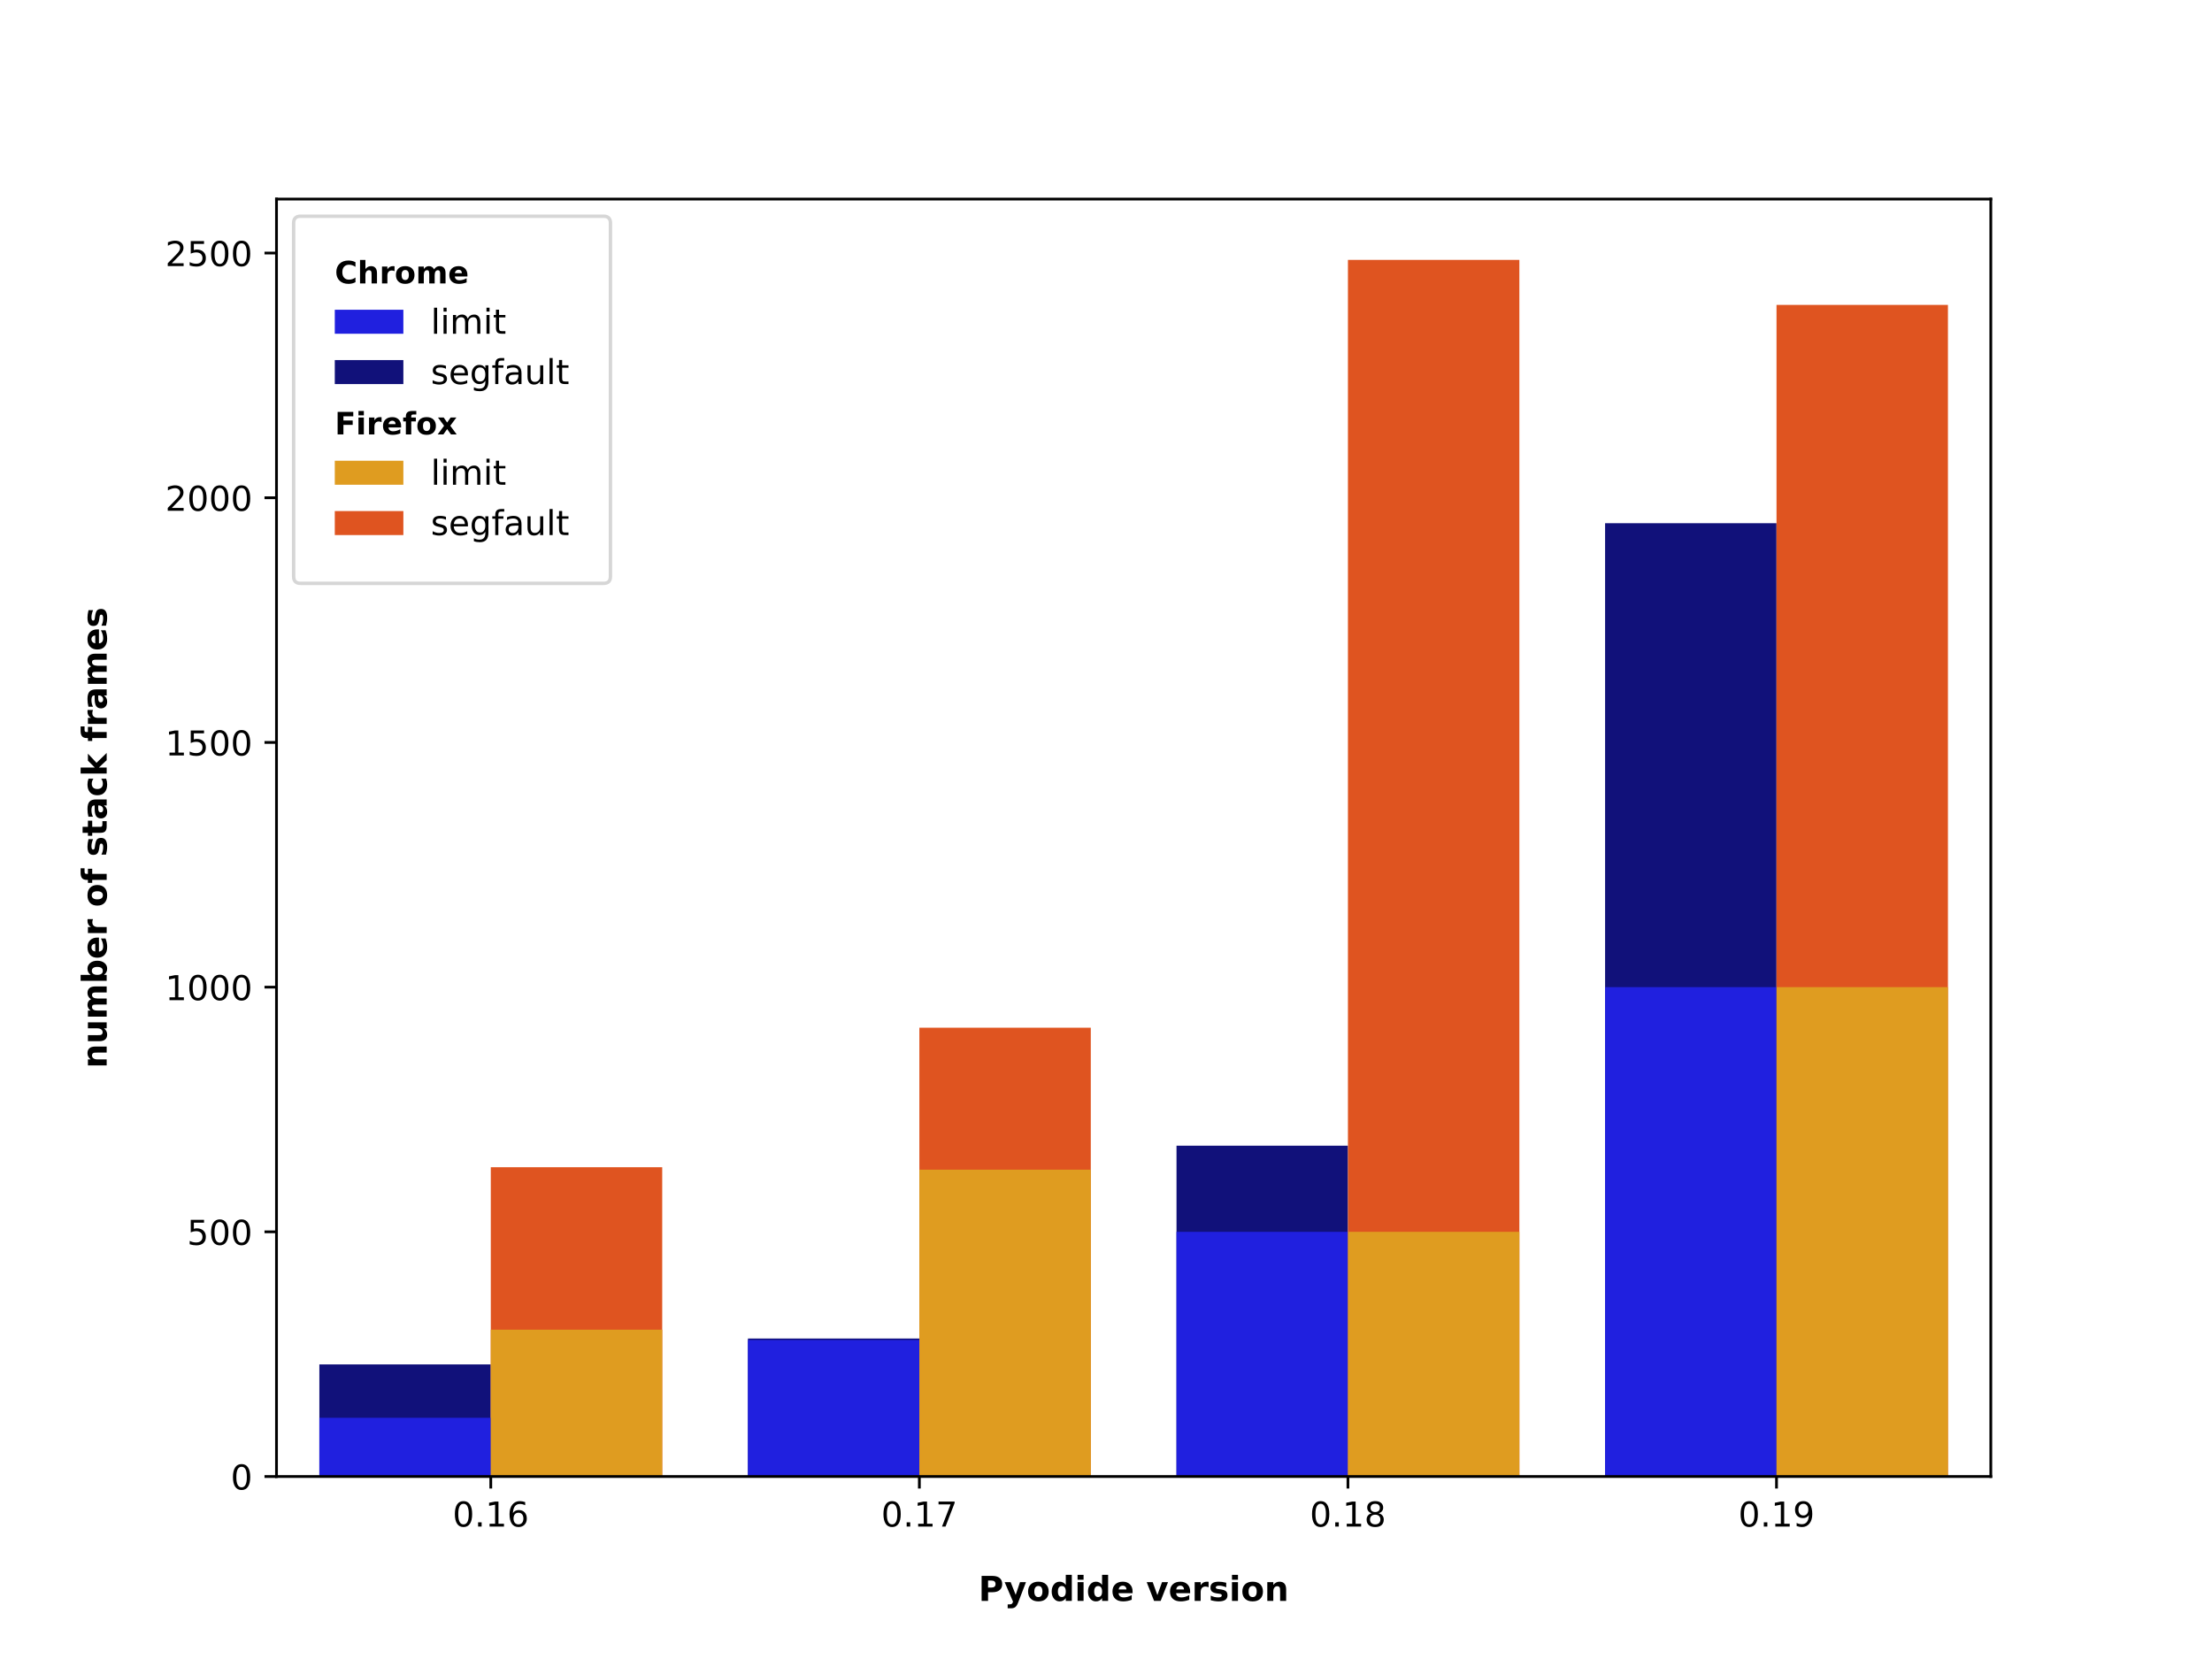
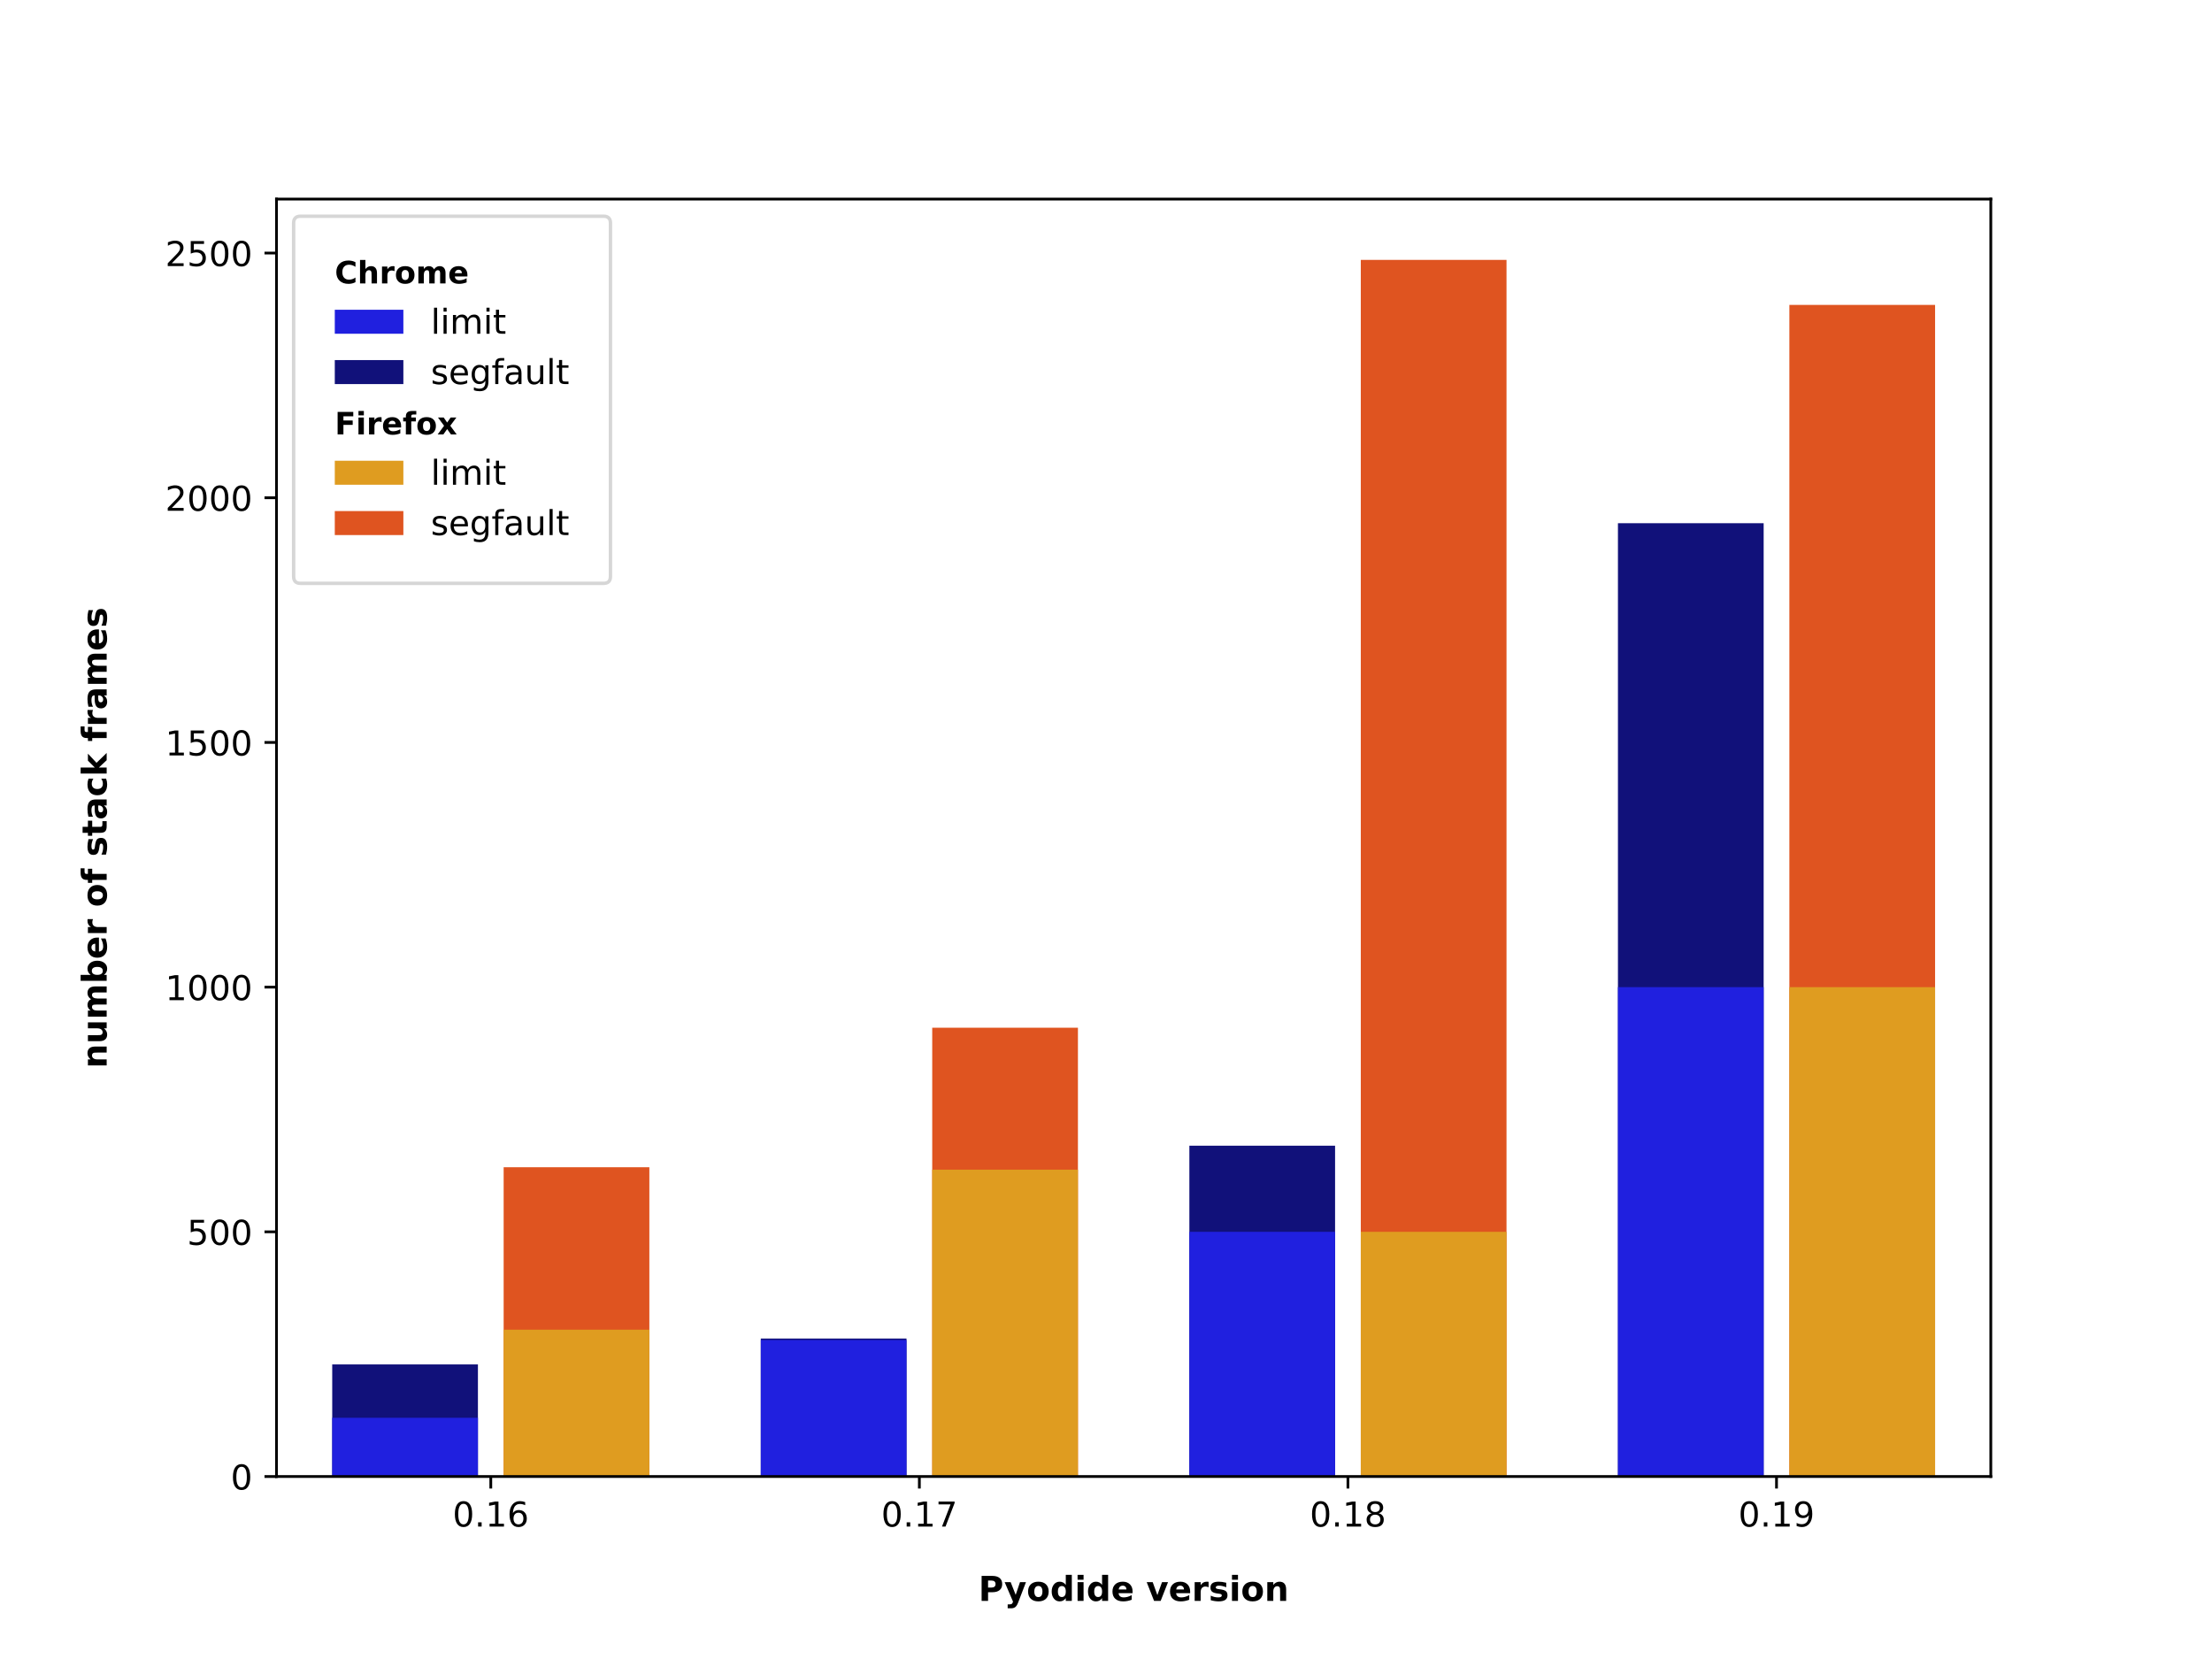
<svg xmlns="http://www.w3.org/2000/svg" xmlns:xlink="http://www.w3.org/1999/xlink" width="645.12pt" height="483.84pt" viewBox="0 0 645.12 483.84" version="1.1">
  <defs>
    <style type="text/css">*{stroke-linejoin: round; stroke-linecap: butt}</style>
  </defs>
  <g id="figure_1">
    <g id="patch_1">
      <path d="M 0 483.84  L 645.12 483.84  L 645.12 0  L 0 0  z " style="fill: #ffffff" />
    </g>
    <g id="axes_1">
      <g id="patch_2">
        <path d="M 80.64 430.618  L 580.608 430.618  L 580.608 58.061  L 80.64 58.061  z " style="fill: #ffffff" />
      </g>
      <g id="patch_3">
-         <path d="M 93.139 430.618  L 143.136 430.618  L 143.136 397.933  L 93.139 397.933  z " clip-path="url(#p24adb97da8)" style="fill: #11117a" />
+         <path d="M 96.889 430.618  L 139.386 430.618  L 139.386 397.933  L 96.889 397.933  z " clip-path="url(#pd36dda5c1a)" style="fill: #11117a" />
      </g>
      <g id="patch_4">
-         <path d="M 218.131 430.618  L 268.128 430.618  L 268.128 390.369  L 218.131 390.369  z " clip-path="url(#p24adb97da8)" style="fill: #11117a" />
+         <path d="M 221.881 430.618  L 264.378 430.618  L 264.378 390.369  L 221.881 390.369  z " clip-path="url(#pd36dda5c1a)" style="fill: #11117a" />
      </g>
      <g id="patch_5">
-         <path d="M 343.123 430.618  L 393.12 430.618  L 393.12 334.135  L 343.123 334.135  z " clip-path="url(#p24adb97da8)" style="fill: #11117a" />
+         <path d="M 346.873 430.618  L 389.37 430.618  L 389.37 334.135  L 346.873 334.135  z " clip-path="url(#pd36dda5c1a)" style="fill: #11117a" />
      </g>
      <g id="patch_6">
-         <path d="M 468.115 430.618  L 518.112 430.618  L 518.112 152.588  L 468.115 152.588  z " clip-path="url(#p24adb97da8)" style="fill: #11117a" />
+         <path d="M 471.865 430.618  L 514.362 430.618  L 514.362 152.588  L 471.865 152.588  z " clip-path="url(#pd36dda5c1a)" style="fill: #11117a" />
      </g>
      <g id="patch_7">
-         <path d="M 143.136 430.618  L 193.133 430.618  L 193.133 340.415  L 143.136 340.415  z " clip-path="url(#p24adb97da8)" style="fill: #df5420" />
+         <path d="M 146.886 430.618  L 189.383 430.618  L 189.383 340.415  L 146.886 340.415  z " clip-path="url(#pd36dda5c1a)" style="fill: #df5420" />
      </g>
      <g id="patch_8">
-         <path d="M 268.128 430.618  L 318.125 430.618  L 318.125 299.738  L 268.128 299.738  z " clip-path="url(#p24adb97da8)" style="fill: #df5420" />
+         <path d="M 271.878 430.618  L 314.375 430.618  L 314.375 299.738  L 271.878 299.738  z " clip-path="url(#pd36dda5c1a)" style="fill: #df5420" />
      </g>
      <g id="patch_9">
-         <path d="M 393.12 430.618  L 443.117 430.618  L 443.117 75.802  L 393.12 75.802  z " clip-path="url(#p24adb97da8)" style="fill: #df5420" />
+         <path d="M 396.87 430.618  L 439.367 430.618  L 439.367 75.802  L 396.87 75.802  z " clip-path="url(#pd36dda5c1a)" style="fill: #df5420" />
      </g>
      <g id="patch_10">
-         <path d="M 518.112 430.618  L 568.109 430.618  L 568.109 88.932  L 518.112 88.932  z " clip-path="url(#p24adb97da8)" style="fill: #df5420" />
+         <path d="M 521.862 430.618  L 564.359 430.618  L 564.359 88.932  L 521.862 88.932  z " clip-path="url(#pd36dda5c1a)" style="fill: #df5420" />
      </g>
      <g id="patch_11">
-         <path d="M 93.139 430.618  L 143.136 430.618  L 143.136 413.491  L 93.139 413.491  z " clip-path="url(#p24adb97da8)" style="fill: #2020df" />
+         <path d="M 96.889 430.618  L 139.386 430.618  L 139.386 413.491  L 96.889 413.491  z " clip-path="url(#pd36dda5c1a)" style="fill: #2020df" />
      </g>
      <g id="patch_12">
-         <path d="M 218.131 430.618  L 268.128 430.618  L 268.128 390.797  L 218.131 390.797  z " clip-path="url(#p24adb97da8)" style="fill: #2020df" />
+         <path d="M 221.881 430.618  L 264.378 430.618  L 264.378 390.797  L 221.881 390.797  z " clip-path="url(#pd36dda5c1a)" style="fill: #2020df" />
      </g>
      <g id="patch_13">
-         <path d="M 343.123 430.618  L 393.12 430.618  L 393.12 359.255  L 343.123 359.255  z " clip-path="url(#p24adb97da8)" style="fill: #2020df" />
+         <path d="M 346.873 430.618  L 389.37 430.618  L 389.37 359.255  L 346.873 359.255  z " clip-path="url(#pd36dda5c1a)" style="fill: #2020df" />
      </g>
      <g id="patch_14">
-         <path d="M 468.115 430.618  L 518.112 430.618  L 518.112 287.892  L 468.115 287.892  z " clip-path="url(#p24adb97da8)" style="fill: #2020df" />
+         <path d="M 471.865 430.618  L 514.362 430.618  L 514.362 287.892  L 471.865 287.892  z " clip-path="url(#pd36dda5c1a)" style="fill: #2020df" />
      </g>
      <g id="patch_15">
-         <path d="M 143.136 430.618  L 193.133 430.618  L 193.133 387.8  L 143.136 387.8  z " clip-path="url(#p24adb97da8)" style="fill: #df9c20" />
+         <path d="M 146.886 430.618  L 189.383 430.618  L 189.383 387.8  L 146.886 387.8  z " clip-path="url(#pd36dda5c1a)" style="fill: #df9c20" />
      </g>
      <g id="patch_16">
-         <path d="M 268.128 430.618  L 318.125 430.618  L 318.125 341.129  L 268.128 341.129  z " clip-path="url(#p24adb97da8)" style="fill: #df9c20" />
+         <path d="M 271.878 430.618  L 314.375 430.618  L 314.375 341.129  L 271.878 341.129  z " clip-path="url(#pd36dda5c1a)" style="fill: #df9c20" />
      </g>
      <g id="patch_17">
-         <path d="M 393.12 430.618  L 443.117 430.618  L 443.117 359.255  L 393.12 359.255  z " clip-path="url(#p24adb97da8)" style="fill: #df9c20" />
+         <path d="M 396.87 430.618  L 439.367 430.618  L 439.367 359.255  L 396.87 359.255  z " clip-path="url(#pd36dda5c1a)" style="fill: #df9c20" />
      </g>
      <g id="patch_18">
-         <path d="M 518.112 430.618  L 568.109 430.618  L 568.109 287.892  L 518.112 287.892  z " clip-path="url(#p24adb97da8)" style="fill: #df9c20" />
+         <path d="M 521.862 430.618  L 564.359 430.618  L 564.359 287.892  L 521.862 287.892  z " clip-path="url(#pd36dda5c1a)" style="fill: #df9c20" />
      </g>
      <g id="matplotlib.axis_1">
        <g id="xtick_1">
          <g id="line2d_1">
            <defs>
-               <path id="ma77d7851dc" d="M 0 0  L 0 3.5  " style="stroke: #000000; stroke-width: 0.8" />
-             </defs>
-             <g>
-               <use xlink:href="#ma77d7851dc" x="143.136" y="430.618" style="stroke: #000000; stroke-width: 0.8" />
+               <path id="m8cd1ab6ae0" d="M 0 0  L 0 3.5  " style="stroke: #000000; stroke-width: 0.8" />
+             </defs>
+             <g>
+               <use xlink:href="#m8cd1ab6ae0" x="143.136" y="430.618" style="stroke: #000000; stroke-width: 0.8" />
            </g>
          </g>
          <g id="text_1">
            <g transform="translate(132.0032 445.216)scale(0.1 -0.1)">
              <defs>
                <path id="DejaVuSans-30" d="M 2034 4250  Q 1547 4250 1301 3770  Q 1056 3291 1056 2328  Q 1056 1369 1301 889  Q 1547 409 2034 409  Q 2525 409 2770 889  Q 3016 1369 3016 2328  Q 3016 3291 2770 3770  Q 2525 4250 2034 4250  z M 2034 4750  Q 2819 4750 3233 4129  Q 3647 3509 3647 2328  Q 3647 1150 3233 529  Q 2819 -91 2034 -91  Q 1250 -91 836 529  Q 422 1150 422 2328  Q 422 3509 836 4129  Q 1250 4750 2034 4750  z " transform="scale(0.015625)" />
                <path id="DejaVuSans-2e" d="M 684 794  L 1344 794  L 1344 0  L 684 0  L 684 794  z " transform="scale(0.015625)" />
                <path id="DejaVuSans-31" d="M 794 531  L 1825 531  L 1825 4091  L 703 3866  L 703 4441  L 1819 4666  L 2450 4666  L 2450 531  L 3481 531  L 3481 0  L 794 0  L 794 531  z " transform="scale(0.015625)" />
                <path id="DejaVuSans-36" d="M 2113 2584  Q 1688 2584 1439 2293  Q 1191 2003 1191 1497  Q 1191 994 1439 701  Q 1688 409 2113 409  Q 2538 409 2786 701  Q 3034 994 3034 1497  Q 3034 2003 2786 2293  Q 2538 2584 2113 2584  z M 3366 4563  L 3366 3988  Q 3128 4100 2886 4159  Q 2644 4219 2406 4219  Q 1781 4219 1451 3797  Q 1122 3375 1075 2522  Q 1259 2794 1537 2939  Q 1816 3084 2150 3084  Q 2853 3084 3261 2657  Q 3669 2231 3669 1497  Q 3669 778 3244 343  Q 2819 -91 2113 -91  Q 1303 -91 875 529  Q 447 1150 447 2328  Q 447 3434 972 4092  Q 1497 4750 2381 4750  Q 2619 4750 2861 4703  Q 3103 4656 3366 4563  z " transform="scale(0.015625)" />
              </defs>
              <use xlink:href="#DejaVuSans-30" />
              <use xlink:href="#DejaVuSans-2e" x="63.623" />
              <use xlink:href="#DejaVuSans-31" x="95.41" />
              <use xlink:href="#DejaVuSans-36" x="159.033" />
            </g>
          </g>
        </g>
        <g id="xtick_2">
          <g id="line2d_2">
            <g>
-               <use xlink:href="#ma77d7851dc" x="268.128" y="430.618" style="stroke: #000000; stroke-width: 0.8" />
+               <use xlink:href="#m8cd1ab6ae0" x="268.128" y="430.618" style="stroke: #000000; stroke-width: 0.8" />
            </g>
          </g>
          <g id="text_2">
            <g transform="translate(256.9952 445.216)scale(0.1 -0.1)">
              <defs>
                <path id="DejaVuSans-37" d="M 525 4666  L 3525 4666  L 3525 4397  L 1831 0  L 1172 0  L 2766 4134  L 525 4134  L 525 4666  z " transform="scale(0.015625)" />
              </defs>
              <use xlink:href="#DejaVuSans-30" />
              <use xlink:href="#DejaVuSans-2e" x="63.623" />
              <use xlink:href="#DejaVuSans-31" x="95.41" />
              <use xlink:href="#DejaVuSans-37" x="159.033" />
            </g>
          </g>
        </g>
        <g id="xtick_3">
          <g id="line2d_3">
            <g>
-               <use xlink:href="#ma77d7851dc" x="393.12" y="430.618" style="stroke: #000000; stroke-width: 0.8" />
+               <use xlink:href="#m8cd1ab6ae0" x="393.12" y="430.618" style="stroke: #000000; stroke-width: 0.8" />
            </g>
          </g>
          <g id="text_3">
            <g transform="translate(381.9872 445.216)scale(0.1 -0.1)">
              <defs>
                <path id="DejaVuSans-38" d="M 2034 2216  Q 1584 2216 1326 1975  Q 1069 1734 1069 1313  Q 1069 891 1326 650  Q 1584 409 2034 409  Q 2484 409 2743 651  Q 3003 894 3003 1313  Q 3003 1734 2745 1975  Q 2488 2216 2034 2216  z M 1403 2484  Q 997 2584 770 2862  Q 544 3141 544 3541  Q 544 4100 942 4425  Q 1341 4750 2034 4750  Q 2731 4750 3128 4425  Q 3525 4100 3525 3541  Q 3525 3141 3298 2862  Q 3072 2584 2669 2484  Q 3125 2378 3379 2068  Q 3634 1759 3634 1313  Q 3634 634 3220 271  Q 2806 -91 2034 -91  Q 1263 -91 848 271  Q 434 634 434 1313  Q 434 1759 690 2068  Q 947 2378 1403 2484  z M 1172 3481  Q 1172 3119 1398 2916  Q 1625 2713 2034 2713  Q 2441 2713 2670 2916  Q 2900 3119 2900 3481  Q 2900 3844 2670 4047  Q 2441 4250 2034 4250  Q 1625 4250 1398 4047  Q 1172 3844 1172 3481  z " transform="scale(0.015625)" />
              </defs>
              <use xlink:href="#DejaVuSans-30" />
              <use xlink:href="#DejaVuSans-2e" x="63.623" />
              <use xlink:href="#DejaVuSans-31" x="95.41" />
              <use xlink:href="#DejaVuSans-38" x="159.033" />
            </g>
          </g>
        </g>
        <g id="xtick_4">
          <g id="line2d_4">
            <g>
-               <use xlink:href="#ma77d7851dc" x="518.112" y="430.618" style="stroke: #000000; stroke-width: 0.8" />
+               <use xlink:href="#m8cd1ab6ae0" x="518.112" y="430.618" style="stroke: #000000; stroke-width: 0.8" />
            </g>
          </g>
          <g id="text_4">
            <g transform="translate(506.9792 445.216)scale(0.1 -0.1)">
              <defs>
                <path id="DejaVuSans-39" d="M 703 97  L 703 672  Q 941 559 1184 500  Q 1428 441 1663 441  Q 2288 441 2617 861  Q 2947 1281 2994 2138  Q 2813 1869 2534 1725  Q 2256 1581 1919 1581  Q 1219 1581 811 2004  Q 403 2428 403 3163  Q 403 3881 828 4315  Q 1253 4750 1959 4750  Q 2769 4750 3195 4129  Q 3622 3509 3622 2328  Q 3622 1225 3098 567  Q 2575 -91 1691 -91  Q 1453 -91 1209 -44  Q 966 3 703 97  z M 1959 2075  Q 2384 2075 2632 2365  Q 2881 2656 2881 3163  Q 2881 3666 2632 3958  Q 2384 4250 1959 4250  Q 1534 4250 1286 3958  Q 1038 3666 1038 3163  Q 1038 2656 1286 2365  Q 1534 2075 1959 2075  z " transform="scale(0.015625)" />
              </defs>
              <use xlink:href="#DejaVuSans-30" />
              <use xlink:href="#DejaVuSans-2e" x="63.623" />
              <use xlink:href="#DejaVuSans-31" x="95.41" />
              <use xlink:href="#DejaVuSans-39" x="159.033" />
            </g>
          </g>
        </g>
        <g id="text_5">
          <g transform="translate(285.3662 466.8942)scale(0.1 -0.1)">
            <defs>
              <path id="DejaVuSans-Bold-50" d="M 588 4666  L 2584 4666  Q 3475 4666 3951 4270  Q 4428 3875 4428 3144  Q 4428 2409 3951 2014  Q 3475 1619 2584 1619  L 1791 1619  L 1791 0  L 588 0  L 588 4666  z M 1791 3794  L 1791 2491  L 2456 2491  Q 2806 2491 2997 2661  Q 3188 2831 3188 3144  Q 3188 3456 2997 3625  Q 2806 3794 2456 3794  L 1791 3794  z " transform="scale(0.015625)" />
              <path id="DejaVuSans-Bold-79" d="M 78 3500  L 1197 3500  L 2138 1125  L 2938 3500  L 4056 3500  L 2584 -331  Q 2363 -916 2067 -1148  Q 1772 -1381 1288 -1381  L 641 -1381  L 641 -647  L 991 -647  Q 1275 -647 1404 -556  Q 1534 -466 1606 -231  L 1638 -134  L 78 3500  z " transform="scale(0.015625)" />
              <path id="DejaVuSans-Bold-6f" d="M 2203 2784  Q 1831 2784 1636 2517  Q 1441 2250 1441 1747  Q 1441 1244 1636 976  Q 1831 709 2203 709  Q 2569 709 2762 976  Q 2956 1244 2956 1747  Q 2956 2250 2762 2517  Q 2569 2784 2203 2784  z M 2203 3584  Q 3106 3584 3614 3096  Q 4122 2609 4122 1747  Q 4122 884 3614 396  Q 3106 -91 2203 -91  Q 1297 -91 786 396  Q 275 884 275 1747  Q 275 2609 786 3096  Q 1297 3584 2203 3584  z " transform="scale(0.015625)" />
              <path id="DejaVuSans-Bold-64" d="M 2919 2988  L 2919 4863  L 4044 4863  L 4044 0  L 2919 0  L 2919 506  Q 2688 197 2409 53  Q 2131 -91 1766 -91  Q 1119 -91 703 423  Q 288 938 288 1747  Q 288 2556 703 3070  Q 1119 3584 1766 3584  Q 2128 3584 2408 3439  Q 2688 3294 2919 2988  z M 2181 722  Q 2541 722 2730 984  Q 2919 1247 2919 1747  Q 2919 2247 2730 2509  Q 2541 2772 2181 2772  Q 1825 2772 1636 2509  Q 1447 2247 1447 1747  Q 1447 1247 1636 984  Q 1825 722 2181 722  z " transform="scale(0.015625)" />
              <path id="DejaVuSans-Bold-69" d="M 538 3500  L 1656 3500  L 1656 0  L 538 0  L 538 3500  z M 538 4863  L 1656 4863  L 1656 3950  L 538 3950  L 538 4863  z " transform="scale(0.015625)" />
              <path id="DejaVuSans-Bold-65" d="M 4031 1759  L 4031 1441  L 1416 1441  Q 1456 1047 1700 850  Q 1944 653 2381 653  Q 2734 653 3104 758  Q 3475 863 3866 1075  L 3866 213  Q 3469 63 3072 -14  Q 2675 -91 2278 -91  Q 1328 -91 801 392  Q 275 875 275 1747  Q 275 2603 792 3093  Q 1309 3584 2216 3584  Q 3041 3584 3536 3087  Q 4031 2591 4031 1759  z M 2881 2131  Q 2881 2450 2695 2645  Q 2509 2841 2209 2841  Q 1884 2841 1681 2658  Q 1478 2475 1428 2131  L 2881 2131  z " transform="scale(0.015625)" />
              <path id="DejaVuSans-Bold-20" transform="scale(0.015625)" />
              <path id="DejaVuSans-Bold-76" d="M 97 3500  L 1216 3500  L 2088 1081  L 2956 3500  L 4078 3500  L 2700 0  L 1472 0  L 97 3500  z " transform="scale(0.015625)" />
              <path id="DejaVuSans-Bold-72" d="M 3138 2547  Q 2991 2616 2845 2648  Q 2700 2681 2553 2681  Q 2122 2681 1889 2404  Q 1656 2128 1656 1613  L 1656 0  L 538 0  L 538 3500  L 1656 3500  L 1656 2925  Q 1872 3269 2151 3426  Q 2431 3584 2822 3584  Q 2878 3584 2943 3579  Q 3009 3575 3134 3559  L 3138 2547  z " transform="scale(0.015625)" />
              <path id="DejaVuSans-Bold-73" d="M 3272 3391  L 3272 2541  Q 2913 2691 2578 2766  Q 2244 2841 1947 2841  Q 1628 2841 1473 2761  Q 1319 2681 1319 2516  Q 1319 2381 1436 2309  Q 1553 2238 1856 2203  L 2053 2175  Q 2913 2066 3209 1816  Q 3506 1566 3506 1031  Q 3506 472 3093 190  Q 2681 -91 1863 -91  Q 1516 -91 1145 -36  Q 775 19 384 128  L 384 978  Q 719 816 1070 734  Q 1422 653 1784 653  Q 2113 653 2278 743  Q 2444 834 2444 1013  Q 2444 1163 2330 1236  Q 2216 1309 1875 1350  L 1678 1375  Q 931 1469 631 1722  Q 331 1975 331 2491  Q 331 3047 712 3315  Q 1094 3584 1881 3584  Q 2191 3584 2531 3537  Q 2872 3491 3272 3391  z " transform="scale(0.015625)" />
              <path id="DejaVuSans-Bold-6e" d="M 4056 2131  L 4056 0  L 2931 0  L 2931 347  L 2931 1631  Q 2931 2084 2911 2256  Q 2891 2428 2841 2509  Q 2775 2619 2662 2680  Q 2550 2741 2406 2741  Q 2056 2741 1856 2470  Q 1656 2200 1656 1722  L 1656 0  L 538 0  L 538 3500  L 1656 3500  L 1656 2988  Q 1909 3294 2193 3439  Q 2478 3584 2822 3584  Q 3428 3584 3742 3212  Q 4056 2841 4056 2131  z " transform="scale(0.015625)" />
            </defs>
            <use xlink:href="#DejaVuSans-Bold-50" />
            <use xlink:href="#DejaVuSans-Bold-79" x="75.166" />
            <use xlink:href="#DejaVuSans-Bold-6f" x="140.352" />
            <use xlink:href="#DejaVuSans-Bold-64" x="209.053" />
            <use xlink:href="#DejaVuSans-Bold-69" x="280.635" />
            <use xlink:href="#DejaVuSans-Bold-64" x="314.912" />
            <use xlink:href="#DejaVuSans-Bold-65" x="386.494" />
            <use xlink:href="#DejaVuSans-Bold-20" x="454.316" />
            <use xlink:href="#DejaVuSans-Bold-76" x="489.131" />
            <use xlink:href="#DejaVuSans-Bold-65" x="554.316" />
            <use xlink:href="#DejaVuSans-Bold-72" x="622.139" />
            <use xlink:href="#DejaVuSans-Bold-73" x="671.455" />
            <use xlink:href="#DejaVuSans-Bold-69" x="730.977" />
            <use xlink:href="#DejaVuSans-Bold-6f" x="765.254" />
            <use xlink:href="#DejaVuSans-Bold-6e" x="833.955" />
          </g>
        </g>
      </g>
      <g id="matplotlib.axis_2">
        <g id="ytick_1">
          <g id="line2d_5">
            <defs>
-               <path id="m054cc7d29d" d="M 0 0  L -3.5 0  " style="stroke: #000000; stroke-width: 0.8" />
-             </defs>
-             <g>
-               <use xlink:href="#m054cc7d29d" x="80.64" y="430.618" style="stroke: #000000; stroke-width: 0.8" />
+               <path id="m9be3a299e7" d="M 0 0  L -3.5 0  " style="stroke: #000000; stroke-width: 0.8" />
+             </defs>
+             <g>
+               <use xlink:href="#m9be3a299e7" x="80.64" y="430.618" style="stroke: #000000; stroke-width: 0.8" />
            </g>
          </g>
          <g id="text_6">
            <g transform="translate(67.2775 434.4168)scale(0.1 -0.1)">
              <use xlink:href="#DejaVuSans-30" />
            </g>
          </g>
        </g>
        <g id="ytick_2">
          <g id="line2d_6">
            <g>
-               <use xlink:href="#m054cc7d29d" x="80.64" y="359.255" style="stroke: #000000; stroke-width: 0.8" />
+               <use xlink:href="#m9be3a299e7" x="80.64" y="359.255" style="stroke: #000000; stroke-width: 0.8" />
            </g>
          </g>
          <g id="text_7">
            <g transform="translate(54.5525 363.054)scale(0.1 -0.1)">
              <defs>
                <path id="DejaVuSans-35" d="M 691 4666  L 3169 4666  L 3169 4134  L 1269 4134  L 1269 2991  Q 1406 3038 1543 3061  Q 1681 3084 1819 3084  Q 2600 3084 3056 2656  Q 3513 2228 3513 1497  Q 3513 744 3044 326  Q 2575 -91 1722 -91  Q 1428 -91 1123 -41  Q 819 9 494 109  L 494 744  Q 775 591 1075 516  Q 1375 441 1709 441  Q 2250 441 2565 725  Q 2881 1009 2881 1497  Q 2881 1984 2565 2268  Q 2250 2553 1709 2553  Q 1456 2553 1204 2497  Q 953 2441 691 2322  L 691 4666  z " transform="scale(0.015625)" />
              </defs>
              <use xlink:href="#DejaVuSans-35" />
              <use xlink:href="#DejaVuSans-30" x="63.623" />
              <use xlink:href="#DejaVuSans-30" x="127.246" />
            </g>
          </g>
        </g>
        <g id="ytick_3">
          <g id="line2d_7">
            <g>
-               <use xlink:href="#m054cc7d29d" x="80.64" y="287.892" style="stroke: #000000; stroke-width: 0.8" />
+               <use xlink:href="#m9be3a299e7" x="80.64" y="287.892" style="stroke: #000000; stroke-width: 0.8" />
            </g>
          </g>
          <g id="text_8">
            <g transform="translate(48.19 291.6912)scale(0.1 -0.1)">
              <use xlink:href="#DejaVuSans-31" />
              <use xlink:href="#DejaVuSans-30" x="63.623" />
              <use xlink:href="#DejaVuSans-30" x="127.246" />
              <use xlink:href="#DejaVuSans-30" x="190.869" />
            </g>
          </g>
        </g>
        <g id="ytick_4">
          <g id="line2d_8">
            <g>
-               <use xlink:href="#m054cc7d29d" x="80.64" y="216.529" style="stroke: #000000; stroke-width: 0.8" />
+               <use xlink:href="#m9be3a299e7" x="80.64" y="216.529" style="stroke: #000000; stroke-width: 0.8" />
            </g>
          </g>
          <g id="text_9">
            <g transform="translate(48.19 220.3283)scale(0.1 -0.1)">
              <use xlink:href="#DejaVuSans-31" />
              <use xlink:href="#DejaVuSans-35" x="63.623" />
              <use xlink:href="#DejaVuSans-30" x="127.246" />
              <use xlink:href="#DejaVuSans-30" x="190.869" />
            </g>
          </g>
        </g>
        <g id="ytick_5">
          <g id="line2d_9">
            <g>
-               <use xlink:href="#m054cc7d29d" x="80.64" y="145.166" style="stroke: #000000; stroke-width: 0.8" />
+               <use xlink:href="#m9be3a299e7" x="80.64" y="145.166" style="stroke: #000000; stroke-width: 0.8" />
            </g>
          </g>
          <g id="text_10">
            <g transform="translate(48.19 148.9655)scale(0.1 -0.1)">
              <defs>
                <path id="DejaVuSans-32" d="M 1228 531  L 3431 531  L 3431 0  L 469 0  L 469 531  Q 828 903 1448 1529  Q 2069 2156 2228 2338  Q 2531 2678 2651 2914  Q 2772 3150 2772 3378  Q 2772 3750 2511 3984  Q 2250 4219 1831 4219  Q 1534 4219 1204 4116  Q 875 4013 500 3803  L 500 4441  Q 881 4594 1212 4672  Q 1544 4750 1819 4750  Q 2544 4750 2975 4387  Q 3406 4025 3406 3419  Q 3406 3131 3298 2873  Q 3191 2616 2906 2266  Q 2828 2175 2409 1742  Q 1991 1309 1228 531  z " transform="scale(0.015625)" />
              </defs>
              <use xlink:href="#DejaVuSans-32" />
              <use xlink:href="#DejaVuSans-30" x="63.623" />
              <use xlink:href="#DejaVuSans-30" x="127.246" />
              <use xlink:href="#DejaVuSans-30" x="190.869" />
            </g>
          </g>
        </g>
        <g id="ytick_6">
          <g id="line2d_10">
            <g>
-               <use xlink:href="#m054cc7d29d" x="80.64" y="73.803" style="stroke: #000000; stroke-width: 0.8" />
+               <use xlink:href="#m9be3a299e7" x="80.64" y="73.803" style="stroke: #000000; stroke-width: 0.8" />
            </g>
          </g>
          <g id="text_11">
            <g transform="translate(48.19 77.60266)scale(0.1 -0.1)">
              <use xlink:href="#DejaVuSans-32" />
              <use xlink:href="#DejaVuSans-35" x="63.623" />
              <use xlink:href="#DejaVuSans-30" x="127.246" />
              <use xlink:href="#DejaVuSans-30" x="190.869" />
            </g>
          </g>
        </g>
        <g id="text_12">
          <g transform="translate(31.11031 311.5572)rotate(-90)scale(0.1 -0.1)">
            <defs>
              <path id="DejaVuSans-Bold-75" d="M 500 1363  L 500 3500  L 1625 3500  L 1625 3150  Q 1625 2866 1622 2436  Q 1619 2006 1619 1863  Q 1619 1441 1641 1255  Q 1663 1069 1716 984  Q 1784 875 1895 815  Q 2006 756 2150 756  Q 2500 756 2700 1025  Q 2900 1294 2900 1772  L 2900 3500  L 4019 3500  L 4019 0  L 2900 0  L 2900 506  Q 2647 200 2364 54  Q 2081 -91 1741 -91  Q 1134 -91 817 281  Q 500 653 500 1363  z " transform="scale(0.015625)" />
              <path id="DejaVuSans-Bold-6d" d="M 3781 2919  Q 3994 3244 4286 3414  Q 4578 3584 4928 3584  Q 5531 3584 5847 3212  Q 6163 2841 6163 2131  L 6163 0  L 5038 0  L 5038 1825  Q 5041 1866 5042 1909  Q 5044 1953 5044 2034  Q 5044 2406 4934 2573  Q 4825 2741 4581 2741  Q 4263 2741 4089 2478  Q 3916 2216 3909 1719  L 3909 0  L 2784 0  L 2784 1825  Q 2784 2406 2684 2573  Q 2584 2741 2328 2741  Q 2006 2741 1831 2477  Q 1656 2213 1656 1722  L 1656 0  L 531 0  L 531 3500  L 1656 3500  L 1656 2988  Q 1863 3284 2130 3434  Q 2397 3584 2719 3584  Q 3081 3584 3359 3409  Q 3638 3234 3781 2919  z " transform="scale(0.015625)" />
              <path id="DejaVuSans-Bold-62" d="M 2400 722  Q 2759 722 2948 984  Q 3138 1247 3138 1747  Q 3138 2247 2948 2509  Q 2759 2772 2400 2772  Q 2041 2772 1848 2508  Q 1656 2244 1656 1747  Q 1656 1250 1848 986  Q 2041 722 2400 722  z M 1656 2988  Q 1888 3294 2169 3439  Q 2450 3584 2816 3584  Q 3463 3584 3878 3070  Q 4294 2556 4294 1747  Q 4294 938 3878 423  Q 3463 -91 2816 -91  Q 2450 -91 2169 54  Q 1888 200 1656 506  L 1656 0  L 538 0  L 538 4863  L 1656 4863  L 1656 2988  z " transform="scale(0.015625)" />
              <path id="DejaVuSans-Bold-66" d="M 2841 4863  L 2841 4128  L 2222 4128  Q 1984 4128 1890 4042  Q 1797 3956 1797 3744  L 1797 3500  L 2753 3500  L 2753 2700  L 1797 2700  L 1797 0  L 678 0  L 678 2700  L 122 2700  L 122 3500  L 678 3500  L 678 3744  Q 678 4316 997 4589  Q 1316 4863 1984 4863  L 2841 4863  z " transform="scale(0.015625)" />
              <path id="DejaVuSans-Bold-74" d="M 1759 4494  L 1759 3500  L 2913 3500  L 2913 2700  L 1759 2700  L 1759 1216  Q 1759 972 1856 886  Q 1953 800 2241 800  L 2816 800  L 2816 0  L 1856 0  Q 1194 0 917 276  Q 641 553 641 1216  L 641 2700  L 84 2700  L 84 3500  L 641 3500  L 641 4494  L 1759 4494  z " transform="scale(0.015625)" />
              <path id="DejaVuSans-Bold-61" d="M 2106 1575  Q 1756 1575 1579 1456  Q 1403 1338 1403 1106  Q 1403 894 1545 773  Q 1688 653 1941 653  Q 2256 653 2472 879  Q 2688 1106 2688 1447  L 2688 1575  L 2106 1575  z M 3816 1997  L 3816 0  L 2688 0  L 2688 519  Q 2463 200 2181 54  Q 1900 -91 1497 -91  Q 953 -91 614 226  Q 275 544 275 1050  Q 275 1666 698 1953  Q 1122 2241 2028 2241  L 2688 2241  L 2688 2328  Q 2688 2594 2478 2717  Q 2269 2841 1825 2841  Q 1466 2841 1156 2769  Q 847 2697 581 2553  L 581 3406  Q 941 3494 1303 3539  Q 1666 3584 2028 3584  Q 2975 3584 3395 3211  Q 3816 2838 3816 1997  z " transform="scale(0.015625)" />
              <path id="DejaVuSans-Bold-63" d="M 3366 3391  L 3366 2478  Q 3138 2634 2908 2709  Q 2678 2784 2431 2784  Q 1963 2784 1702 2511  Q 1441 2238 1441 1747  Q 1441 1256 1702 982  Q 1963 709 2431 709  Q 2694 709 2930 787  Q 3166 866 3366 1019  L 3366 103  Q 3103 6 2833 -42  Q 2563 -91 2291 -91  Q 1344 -91 809 395  Q 275 881 275 1747  Q 275 2613 809 3098  Q 1344 3584 2291 3584  Q 2566 3584 2833 3536  Q 3100 3488 3366 3391  z " transform="scale(0.015625)" />
              <path id="DejaVuSans-Bold-6b" d="M 538 4863  L 1656 4863  L 1656 2216  L 2944 3500  L 4244 3500  L 2534 1894  L 4378 0  L 3022 0  L 1656 1459  L 1656 0  L 538 0  L 538 4863  z " transform="scale(0.015625)" />
            </defs>
            <use xlink:href="#DejaVuSans-Bold-6e" />
            <use xlink:href="#DejaVuSans-Bold-75" x="71.191" />
            <use xlink:href="#DejaVuSans-Bold-6d" x="142.383" />
            <use xlink:href="#DejaVuSans-Bold-62" x="246.582" />
            <use xlink:href="#DejaVuSans-Bold-65" x="318.164" />
            <use xlink:href="#DejaVuSans-Bold-72" x="385.986" />
            <use xlink:href="#DejaVuSans-Bold-20" x="435.303" />
            <use xlink:href="#DejaVuSans-Bold-6f" x="470.117" />
            <use xlink:href="#DejaVuSans-Bold-66" x="538.818" />
            <use xlink:href="#DejaVuSans-Bold-20" x="582.324" />
            <use xlink:href="#DejaVuSans-Bold-73" x="617.139" />
            <use xlink:href="#DejaVuSans-Bold-74" x="676.66" />
            <use xlink:href="#DejaVuSans-Bold-61" x="724.463" />
            <use xlink:href="#DejaVuSans-Bold-63" x="791.943" />
            <use xlink:href="#DejaVuSans-Bold-6b" x="851.221" />
            <use xlink:href="#DejaVuSans-Bold-20" x="917.725" />
            <use xlink:href="#DejaVuSans-Bold-66" x="952.539" />
            <use xlink:href="#DejaVuSans-Bold-72" x="996.045" />
            <use xlink:href="#DejaVuSans-Bold-61" x="1045.361" />
            <use xlink:href="#DejaVuSans-Bold-6d" x="1112.842" />
            <use xlink:href="#DejaVuSans-Bold-65" x="1217.041" />
            <use xlink:href="#DejaVuSans-Bold-73" x="1284.863" />
          </g>
        </g>
      </g>
      <g id="patch_19">
        <path d="M 80.64 430.618  L 80.64 58.061  " style="fill: none; stroke: #000000; stroke-width: 0.8; stroke-linejoin: miter; stroke-linecap: square" />
      </g>
      <g id="patch_20">
        <path d="M 580.608 430.618  L 580.608 58.061  " style="fill: none; stroke: #000000; stroke-width: 0.8; stroke-linejoin: miter; stroke-linecap: square" />
      </g>
      <g id="patch_21">
        <path d="M 80.64 430.618  L 580.608 430.618  " style="fill: none; stroke: #000000; stroke-width: 0.8; stroke-linejoin: miter; stroke-linecap: square" />
      </g>
      <g id="patch_22">
        <path d="M 80.64 58.061  L 580.608 58.061  " style="fill: none; stroke: #000000; stroke-width: 0.8; stroke-linejoin: miter; stroke-linecap: square" />
      </g>
      <g id="legend_1">
        <g id="patch_23">
          <path d="M 87.64 170.13  L 176.035 170.13  Q 178.035 170.13 178.035 168.13  L 178.035 65.061  Q 178.035 63.061 176.035 63.061  L 87.64 63.061  Q 85.64 63.061 85.64 65.061  L 85.64 168.13  Q 85.64 170.13 87.64 170.13  z " style="fill: #ffffff; opacity: 0.8; stroke: #cccccc; stroke-linejoin: miter" />
        </g>
        <g id="text_13">
          <g transform="translate(97.64 82.65924)scale(0.09 -0.09)">
            <defs>
              <path id="DejaVuSans-Bold-43" d="M 4288 256  Q 3956 84 3597 -3  Q 3238 -91 2847 -91  Q 1681 -91 1000 561  Q 319 1213 319 2328  Q 319 3447 1000 4098  Q 1681 4750 2847 4750  Q 3238 4750 3597 4662  Q 3956 4575 4288 4403  L 4288 3438  Q 3953 3666 3628 3772  Q 3303 3878 2944 3878  Q 2300 3878 1931 3465  Q 1563 3053 1563 2328  Q 1563 1606 1931 1193  Q 2300 781 2944 781  Q 3303 781 3628 887  Q 3953 994 4288 1222  L 4288 256  z " transform="scale(0.015625)" />
              <path id="DejaVuSans-Bold-68" d="M 4056 2131  L 4056 0  L 2931 0  L 2931 347  L 2931 1625  Q 2931 2084 2911 2256  Q 2891 2428 2841 2509  Q 2775 2619 2662 2680  Q 2550 2741 2406 2741  Q 2056 2741 1856 2470  Q 1656 2200 1656 1722  L 1656 0  L 538 0  L 538 4863  L 1656 4863  L 1656 2988  Q 1909 3294 2193 3439  Q 2478 3584 2822 3584  Q 3428 3584 3742 3212  Q 4056 2841 4056 2131  z " transform="scale(0.015625)" />
            </defs>
            <use xlink:href="#DejaVuSans-Bold-43" />
            <use xlink:href="#DejaVuSans-Bold-68" x="73.389" />
            <use xlink:href="#DejaVuSans-Bold-72" x="144.58" />
            <use xlink:href="#DejaVuSans-Bold-6f" x="193.896" />
            <use xlink:href="#DejaVuSans-Bold-6d" x="262.598" />
            <use xlink:href="#DejaVuSans-Bold-65" x="366.797" />
          </g>
        </g>
        <g id="patch_24">
          <path d="M 97.64 97.337  L 117.64 97.337  L 117.64 90.337  L 97.64 90.337  z " style="fill: #2020df" />
        </g>
        <g id="text_14">
          <g transform="translate(125.64 97.33736)scale(0.1 -0.1)">
            <defs>
              <path id="DejaVuSans-6c" d="M 603 4863  L 1178 4863  L 1178 0  L 603 0  L 603 4863  z " transform="scale(0.015625)" />
              <path id="DejaVuSans-69" d="M 603 3500  L 1178 3500  L 1178 0  L 603 0  L 603 3500  z M 603 4863  L 1178 4863  L 1178 4134  L 603 4134  L 603 4863  z " transform="scale(0.015625)" />
              <path id="DejaVuSans-6d" d="M 3328 2828  Q 3544 3216 3844 3400  Q 4144 3584 4550 3584  Q 5097 3584 5394 3201  Q 5691 2819 5691 2113  L 5691 0  L 5113 0  L 5113 2094  Q 5113 2597 4934 2840  Q 4756 3084 4391 3084  Q 3944 3084 3684 2787  Q 3425 2491 3425 1978  L 3425 0  L 2847 0  L 2847 2094  Q 2847 2600 2669 2842  Q 2491 3084 2119 3084  Q 1678 3084 1418 2786  Q 1159 2488 1159 1978  L 1159 0  L 581 0  L 581 3500  L 1159 3500  L 1159 2956  Q 1356 3278 1631 3431  Q 1906 3584 2284 3584  Q 2666 3584 2933 3390  Q 3200 3197 3328 2828  z " transform="scale(0.015625)" />
              <path id="DejaVuSans-74" d="M 1172 4494  L 1172 3500  L 2356 3500  L 2356 3053  L 1172 3053  L 1172 1153  Q 1172 725 1289 603  Q 1406 481 1766 481  L 2356 481  L 2356 0  L 1766 0  Q 1100 0 847 248  Q 594 497 594 1153  L 594 3053  L 172 3053  L 172 3500  L 594 3500  L 594 4494  L 1172 4494  z " transform="scale(0.015625)" />
            </defs>
            <use xlink:href="#DejaVuSans-6c" />
            <use xlink:href="#DejaVuSans-69" x="27.783" />
            <use xlink:href="#DejaVuSans-6d" x="55.566" />
            <use xlink:href="#DejaVuSans-69" x="152.979" />
            <use xlink:href="#DejaVuSans-74" x="180.762" />
          </g>
        </g>
        <g id="patch_25">
          <path d="M 97.64 112.015  L 117.64 112.015  L 117.64 105.015  L 97.64 105.015  z " style="fill: #11117a" />
        </g>
        <g id="text_15">
          <g transform="translate(125.64 112.0155)scale(0.1 -0.1)">
            <defs>
              <path id="DejaVuSans-73" d="M 2834 3397  L 2834 2853  Q 2591 2978 2328 3040  Q 2066 3103 1784 3103  Q 1356 3103 1142 2972  Q 928 2841 928 2578  Q 928 2378 1081 2264  Q 1234 2150 1697 2047  L 1894 2003  Q 2506 1872 2764 1633  Q 3022 1394 3022 966  Q 3022 478 2636 193  Q 2250 -91 1575 -91  Q 1294 -91 989 -36  Q 684 19 347 128  L 347 722  Q 666 556 975 473  Q 1284 391 1588 391  Q 1994 391 2212 530  Q 2431 669 2431 922  Q 2431 1156 2273 1281  Q 2116 1406 1581 1522  L 1381 1569  Q 847 1681 609 1914  Q 372 2147 372 2553  Q 372 3047 722 3315  Q 1072 3584 1716 3584  Q 2034 3584 2315 3537  Q 2597 3491 2834 3397  z " transform="scale(0.015625)" />
              <path id="DejaVuSans-65" d="M 3597 1894  L 3597 1613  L 953 1613  Q 991 1019 1311 708  Q 1631 397 2203 397  Q 2534 397 2845 478  Q 3156 559 3463 722  L 3463 178  Q 3153 47 2828 -22  Q 2503 -91 2169 -91  Q 1331 -91 842 396  Q 353 884 353 1716  Q 353 2575 817 3079  Q 1281 3584 2069 3584  Q 2775 3584 3186 3129  Q 3597 2675 3597 1894  z M 3022 2063  Q 3016 2534 2758 2815  Q 2500 3097 2075 3097  Q 1594 3097 1305 2825  Q 1016 2553 972 2059  L 3022 2063  z " transform="scale(0.015625)" />
              <path id="DejaVuSans-67" d="M 2906 1791  Q 2906 2416 2648 2759  Q 2391 3103 1925 3103  Q 1463 3103 1205 2759  Q 947 2416 947 1791  Q 947 1169 1205 825  Q 1463 481 1925 481  Q 2391 481 2648 825  Q 2906 1169 2906 1791  z M 3481 434  Q 3481 -459 3084 -895  Q 2688 -1331 1869 -1331  Q 1566 -1331 1297 -1286  Q 1028 -1241 775 -1147  L 775 -588  Q 1028 -725 1275 -790  Q 1522 -856 1778 -856  Q 2344 -856 2625 -561  Q 2906 -266 2906 331  L 2906 616  Q 2728 306 2450 153  Q 2172 0 1784 0  Q 1141 0 747 490  Q 353 981 353 1791  Q 353 2603 747 3093  Q 1141 3584 1784 3584  Q 2172 3584 2450 3431  Q 2728 3278 2906 2969  L 2906 3500  L 3481 3500  L 3481 434  z " transform="scale(0.015625)" />
              <path id="DejaVuSans-66" d="M 2375 4863  L 2375 4384  L 1825 4384  Q 1516 4384 1395 4259  Q 1275 4134 1275 3809  L 1275 3500  L 2222 3500  L 2222 3053  L 1275 3053  L 1275 0  L 697 0  L 697 3053  L 147 3053  L 147 3500  L 697 3500  L 697 3744  Q 697 4328 969 4595  Q 1241 4863 1831 4863  L 2375 4863  z " transform="scale(0.015625)" />
              <path id="DejaVuSans-61" d="M 2194 1759  Q 1497 1759 1228 1600  Q 959 1441 959 1056  Q 959 750 1161 570  Q 1363 391 1709 391  Q 2188 391 2477 730  Q 2766 1069 2766 1631  L 2766 1759  L 2194 1759  z M 3341 1997  L 3341 0  L 2766 0  L 2766 531  Q 2569 213 2275 61  Q 1981 -91 1556 -91  Q 1019 -91 701 211  Q 384 513 384 1019  Q 384 1609 779 1909  Q 1175 2209 1959 2209  L 2766 2209  L 2766 2266  Q 2766 2663 2505 2880  Q 2244 3097 1772 3097  Q 1472 3097 1187 3025  Q 903 2953 641 2809  L 641 3341  Q 956 3463 1253 3523  Q 1550 3584 1831 3584  Q 2591 3584 2966 3190  Q 3341 2797 3341 1997  z " transform="scale(0.015625)" />
              <path id="DejaVuSans-75" d="M 544 1381  L 544 3500  L 1119 3500  L 1119 1403  Q 1119 906 1312 657  Q 1506 409 1894 409  Q 2359 409 2629 706  Q 2900 1003 2900 1516  L 2900 3500  L 3475 3500  L 3475 0  L 2900 0  L 2900 538  Q 2691 219 2414 64  Q 2138 -91 1772 -91  Q 1169 -91 856 284  Q 544 659 544 1381  z M 1991 3584  L 1991 3584  z " transform="scale(0.015625)" />
            </defs>
            <use xlink:href="#DejaVuSans-73" />
            <use xlink:href="#DejaVuSans-65" x="52.1" />
            <use xlink:href="#DejaVuSans-67" x="113.623" />
            <use xlink:href="#DejaVuSans-66" x="177.1" />
            <use xlink:href="#DejaVuSans-61" x="212.305" />
            <use xlink:href="#DejaVuSans-75" x="273.584" />
            <use xlink:href="#DejaVuSans-6c" x="336.963" />
            <use xlink:href="#DejaVuSans-74" x="364.746" />
          </g>
        </g>
        <g id="text_16">
          <g transform="translate(97.64 126.6936)scale(0.09 -0.09)">
            <defs>
              <path id="DejaVuSans-Bold-46" d="M 588 4666  L 3834 4666  L 3834 3756  L 1791 3756  L 1791 2888  L 3713 2888  L 3713 1978  L 1791 1978  L 1791 0  L 588 0  L 588 4666  z " transform="scale(0.015625)" />
              <path id="DejaVuSans-Bold-78" d="M 1422 1791  L 159 3500  L 1344 3500  L 2059 2463  L 2784 3500  L 3969 3500  L 2706 1797  L 4031 0  L 2847 0  L 2059 1106  L 1281 0  L 97 0  L 1422 1791  z " transform="scale(0.015625)" />
            </defs>
            <use xlink:href="#DejaVuSans-Bold-46" />
            <use xlink:href="#DejaVuSans-Bold-69" x="68.311" />
            <use xlink:href="#DejaVuSans-Bold-72" x="102.588" />
            <use xlink:href="#DejaVuSans-Bold-65" x="151.904" />
            <use xlink:href="#DejaVuSans-Bold-66" x="219.727" />
            <use xlink:href="#DejaVuSans-Bold-6f" x="263.232" />
            <use xlink:href="#DejaVuSans-Bold-78" x="331.934" />
          </g>
        </g>
        <g id="patch_26">
          <path d="M 97.64 141.372  L 117.64 141.372  L 117.64 134.372  L 97.64 134.372  z " style="fill: #df9c20" />
        </g>
        <g id="text_17">
          <g transform="translate(125.64 141.3717)scale(0.1 -0.1)">
            <use xlink:href="#DejaVuSans-6c" />
            <use xlink:href="#DejaVuSans-69" x="27.783" />
            <use xlink:href="#DejaVuSans-6d" x="55.566" />
            <use xlink:href="#DejaVuSans-69" x="152.979" />
            <use xlink:href="#DejaVuSans-74" x="180.762" />
          </g>
        </g>
        <g id="patch_27">
          <path d="M 97.64 156.05  L 117.64 156.05  L 117.64 149.05  L 97.64 149.05  z " style="fill: #df5420" />
        </g>
        <g id="text_18">
          <g transform="translate(125.64 156.0499)scale(0.1 -0.1)">
            <use xlink:href="#DejaVuSans-73" />
            <use xlink:href="#DejaVuSans-65" x="52.1" />
            <use xlink:href="#DejaVuSans-67" x="113.623" />
            <use xlink:href="#DejaVuSans-66" x="177.1" />
            <use xlink:href="#DejaVuSans-61" x="212.305" />
            <use xlink:href="#DejaVuSans-75" x="273.584" />
            <use xlink:href="#DejaVuSans-6c" x="336.963" />
            <use xlink:href="#DejaVuSans-74" x="364.746" />
          </g>
        </g>
      </g>
    </g>
  </g>
  <defs>
-     <clipPath id="p24adb97da8">
+     <clipPath id="pd36dda5c1a">
      <rect x="80.64" y="58.061" width="499.968" height="372.557" />
    </clipPath>
  </defs>
</svg>
